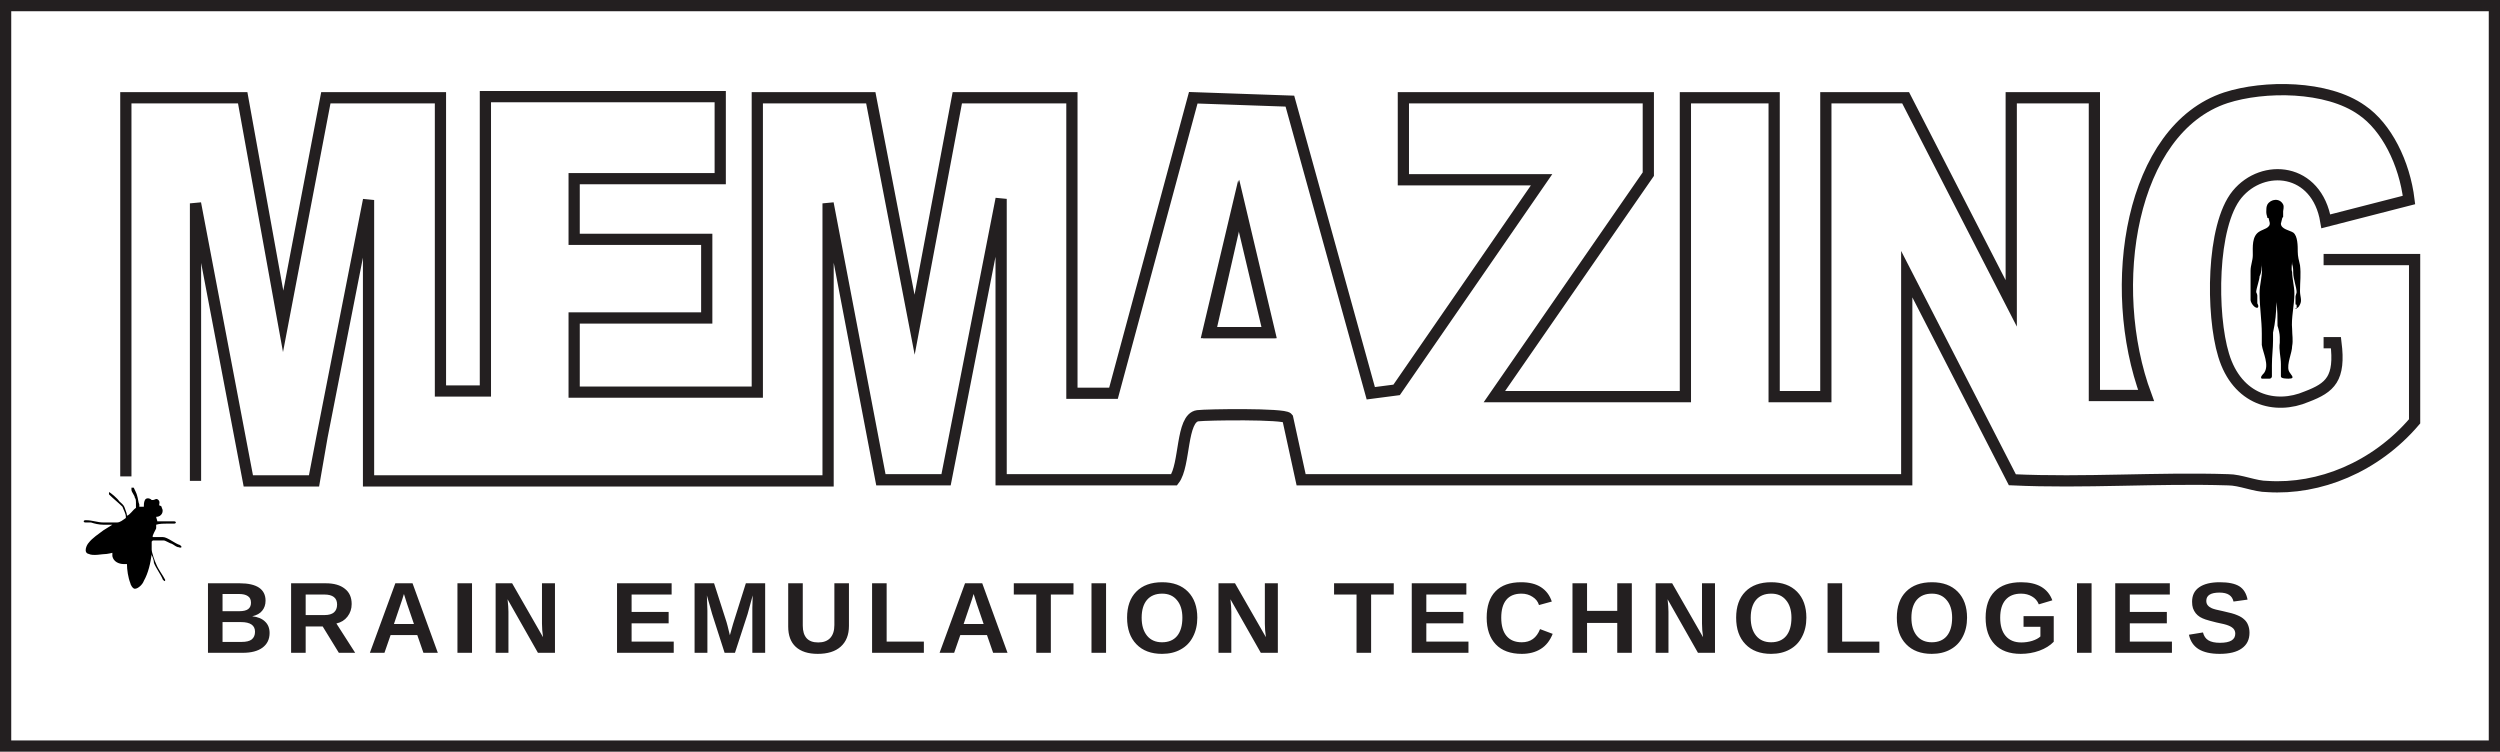
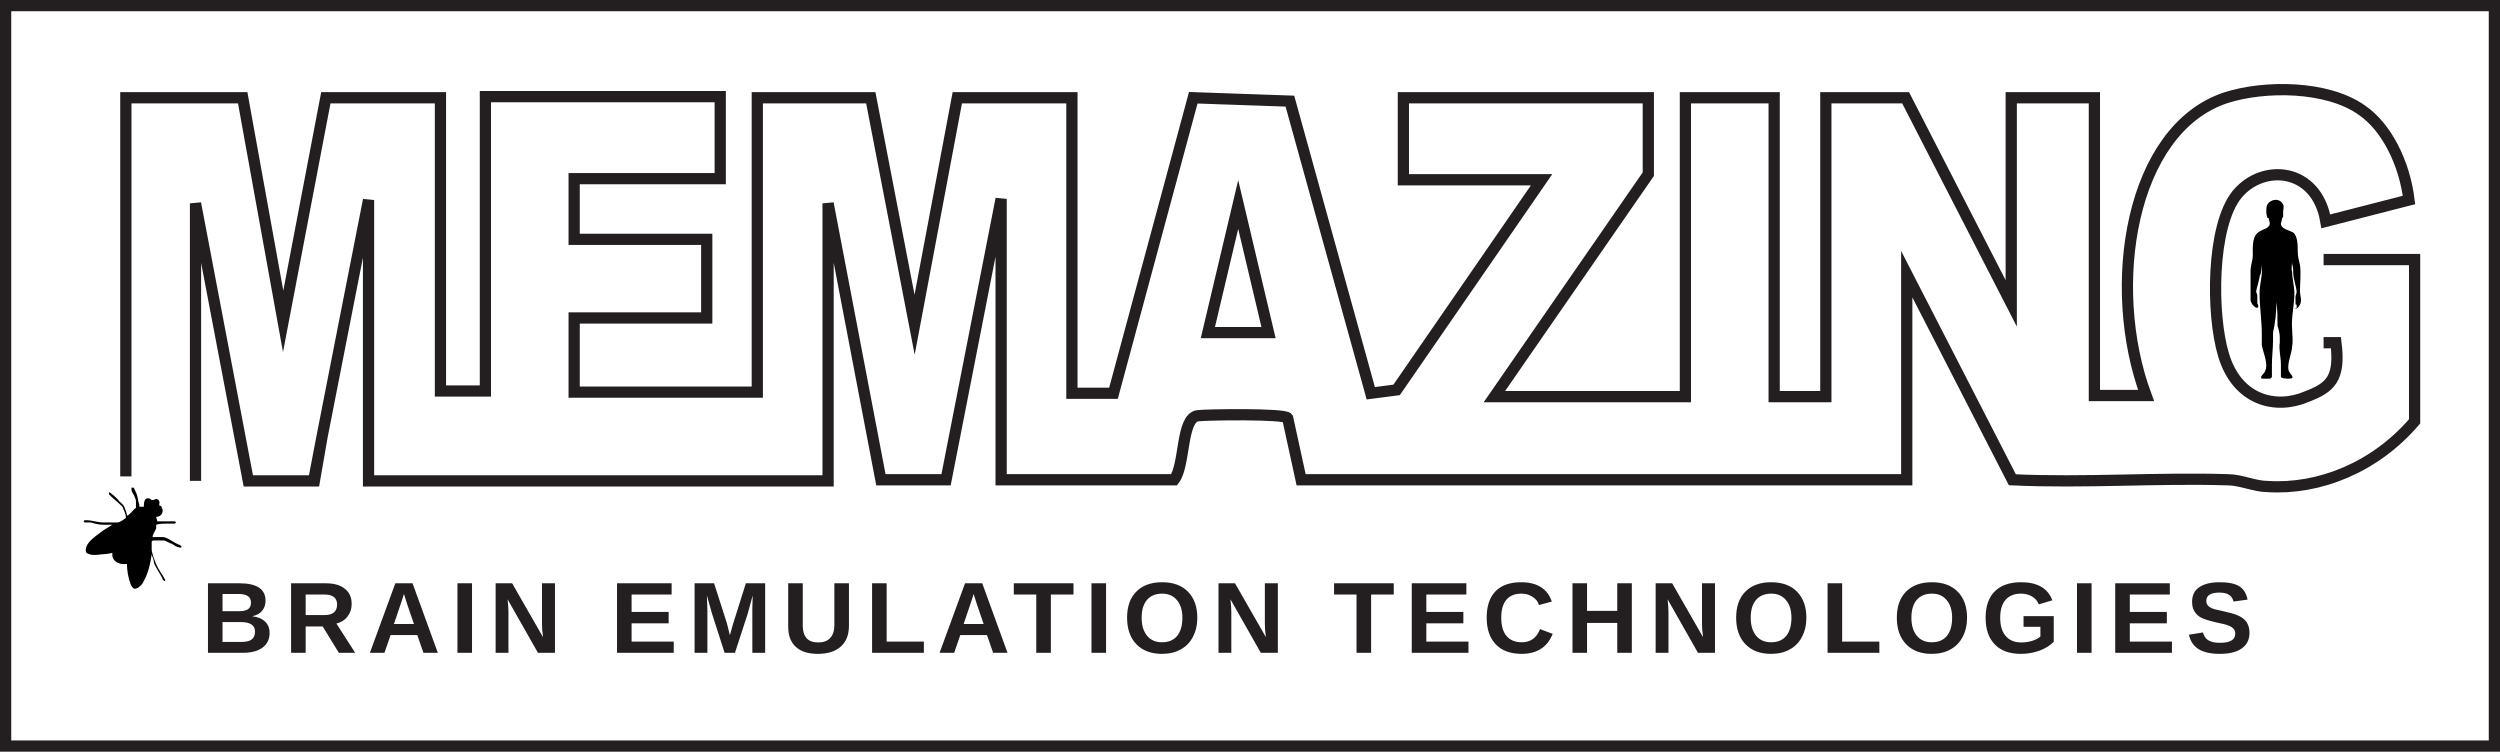
<svg xmlns="http://www.w3.org/2000/svg" id="Layer_2" version="1.1" viewBox="0 0 222.5 66.9">
  <defs>
    <style>
      .st0 {
        fill: none;
        stroke: #231f20;
        stroke-miterlimit: 10;
      }

      .st1, .st2 {
        isolation: isolate;
      }

      .st2 {
        fill: #231f20;
        font-family: Arial-BoldMT, Arial;
        font-size: 9px;
        font-weight: 700;
        letter-spacing: .1em;
      }
    </style>
  </defs>
  <g id="Layer_3">
    <path d="M204.4,27.5c0,0,0-.4,0-.4,0,0-.1.1-.1-.1,0-.1,0-.4,0-.6,0-.1.1-.3.1-.4,0-.4-.3-1.2-.3-1.7,0-.2,0-.5-.1-.8,0,0,0-.3,0-.2,0,0-.1.7,0,.9,0,.6.2,1.3.2,1.9,0,1.1-.3,2.2-.2,3.2,0,.5.1,1,0,1.5,0,.6-.5,1.6-.3,2.2.1.3.7.7,0,.7-.2,0-.7,0-.7-.2,0-.3,0-.6,0-.8,0,0,0-.2,0-.3,0-.6-.2-1.3-.1-1.9,0-.2,0-.3,0-.5,0-.3-.1-.7-.2-1,0-.7,0-1.4-.1-2.1,0,0,0-.2,0-.3,0,0,0,.1,0,.2,0,1-.1,1.9-.3,2.8,0,.3,0,.4,0,.7,0,.7-.1,1.4-.1,2.2,0,0,0,.2,0,.3,0,.2,0,.5,0,.7,0,.1-.1.2-.2.2-.2,0-.6,0-.7,0-.2-.1.1-.4.2-.5.5-.7-.1-1.8-.2-2.5,0-.3,0-.7,0-1,0-1.2-.2-2.4-.2-3.6,0-.8.3-1.7.2-2.5,0,0,0-.2,0-.3h0c0,.5,0,.9-.2,1.3,0,.3-.3,1.1-.3,1.4,0,0,.1.2.1.3,0,.2,0,.5,0,.7,0,0,0,0,0,0,0,0,0-.1,0,0,0,0,.2.3,0,.4-.3,0-.6-.5-.6-.7,0-.2,0-.4,0-.6,0-.6,0-1.3,0-2,0-.5.2-.9.2-1.4,0-.7-.1-1.7.6-2.1.3-.2,1-.3.9-.8,0,0-.1-.4-.1-.4s0,0-.1,0c0-.1-.1-.3-.1-.5,0,0,0,0,0-.1,0-.2,0-.4.1-.6.3-.5,1.1-.6,1.4,0,.1.2,0,.5,0,.6,0,0,0,0,0,.1,0,.1,0,.3,0,.4,0,0-.1.1-.1.2,0,0-.1.4-.1.4,0,.5.8.6,1.1.8.4.3.4,1.2.4,1.7,0,.4.1.8.2,1.2.1.8,0,1.5,0,2.3,0,.5.2.8,0,1.2-.1.2-.2.4-.5.3h0Z" />
    <path class="st0" d="M222,.5v65.9H.5V.5h221.5Z" />
    <g class="st1">
      <text class="st2" transform="translate(17.9 58.1)">
        <tspan x="0" y="0">BRAIN EMULATION TECHNOLOGIES</tspan>
      </text>
    </g>
    <path class="st0" d="M17.4,42.8v-24.7l4.7,24.7h5.8c0-.1,4.9-25,4.9-25v25h40.9v-24.7l4.7,24.6h5.8l4.9-25v25h15.4c1-1.3.6-5.5,2.1-5.7.8-.1,7.7-.2,8,.2l1.2,5.5h53.9v-18.3l9.4,18.3c6.4.3,12.9-.2,19.2,0,1.1,0,2.4.6,3.5.6,4.6.3,9.6-1.7,13.1-5.8v-14.4h-8.1" />
    <path class="st0" d="M206.8,30.5h1.1c.4,3.2-.5,4-2.6,4.8-2.8,1.2-6.2.3-7.4-3.7-1.1-3.6-1.1-11.5,1.2-14.3s7.1-2.4,7.9,2.4l7.4-1.9c-.4-3.3-2-6.5-4.2-8-3.1-2.2-8.7-2.2-12.1-1.1-8.5,2.8-10.7,16.8-7.1,26.5h-4.6V8.7h-7.4v18.3l-9.4-18.3h-7.1v26.6h-4.6V8.7h-7.9v26.6h-17l13.7-19.8v-6.8h-21.8v7.3h12.3l-12.9,18.7-2.3.3-7.2-26-8.6-.3-7.1,26.3h-3.7V8.7h-10.2l-3.8,20.2-3.9-20.2h-10.1v26.2h-16.3v-6.6h11.8v-7h-11.8v-5.4h13v-7.3h-20.9v26.2h-4V8.7h-10.2l-3.8,19.9-3.6-19.9h-10.4v33.7" />
    <path class="st0" d="M112.9,29.6l-2.7-11.4-2.7,11.4s5.3,0,5.3,0Z" />
-     <polygon class="st0" points="113 29.6 107.7 29.6 110.3 18.2 113 29.6" />
    <path d="M12.4,45.1c.1,0,.3,0,.4,0,0-.2,0-.4.1-.6s.4-.2.6,0c0,0,0,0,.1,0,.2,0,.3-.2.5,0,.2.2,0,.4.1.5,0,0,.2,0,.2.2.2.3,0,.8-.5.8,0,.1.1.3.1.4,0,0,.4,0,.5,0,.3,0,.8,0,1,0,.2,0,.2.2,0,.2s-.4,0-.6,0c-.3,0-.7,0-1,.1,0,0,0,.2,0,.3,0,.1-.4.7-.3.8.3,0,.6,0,.9,0,.4,0,1.1.6,1.5.7.3.2.1.3-.1.2-.2,0-.4-.2-.6-.3-.1,0-.6-.3-.7-.3-.1,0-.8,0-1,0,0,0,0,0-.1.1,0,.2,0,.5,0,.7,0,.3.3,1.1.4,1.3.2.5.6,1,.8,1.4,0,.1,0,.2-.2,0-.2-.5-.6-1-.8-1.5,0-.2-.1-.5-.2-.7,0,0,0,0,0-.1-.1.8-.3,1.7-.7,2.4-.1.3-.5.7-.8.7-.2,0-.4-.4-.4-.5-.2-.5-.3-1.2-.3-1.7,0,0-.2,0-.3,0-.4,0-.9-.2-1-.7,0,0,0-.3,0-.3,0,0-.4.1-.5.1-.4,0-1.2.2-1.6,0-.5-.1-.2-.8,0-1,.3-.4.9-.8,1.3-1.1l.8-.5c-.3,0-.6,0-.8,0-.4,0-.8-.1-1.1-.2-.2,0-.4,0-.5,0-.2,0-.2-.2,0-.2,0,0,0,0,.1,0,.5,0,1,.2,1.5.2.4,0,.8,0,1.2,0,.3,0,.5-.2.8-.4,0,0,0,0,0-.1,0-.3-.2-.6-.3-.9-.4-.4-.8-.7-1.2-1.1,0,0,0-.2,0-.2.1,0,.8.6.9.8.2.2.4.3.5.6s.2.5.2.7c0,0,0,0,0,0,.3-.1.5-.5.8-.7,0,0,0,0,0,0,0,0,0-.4,0-.5,0-.1,0-.3-.1-.4,0-.2-.3-.5-.3-.7,0,0,0,0,0-.2,0,0,.1,0,.2,0,0,0,.3.6.3.7.1.3.1.6.2.8h0Z" />
  </g>
</svg>
